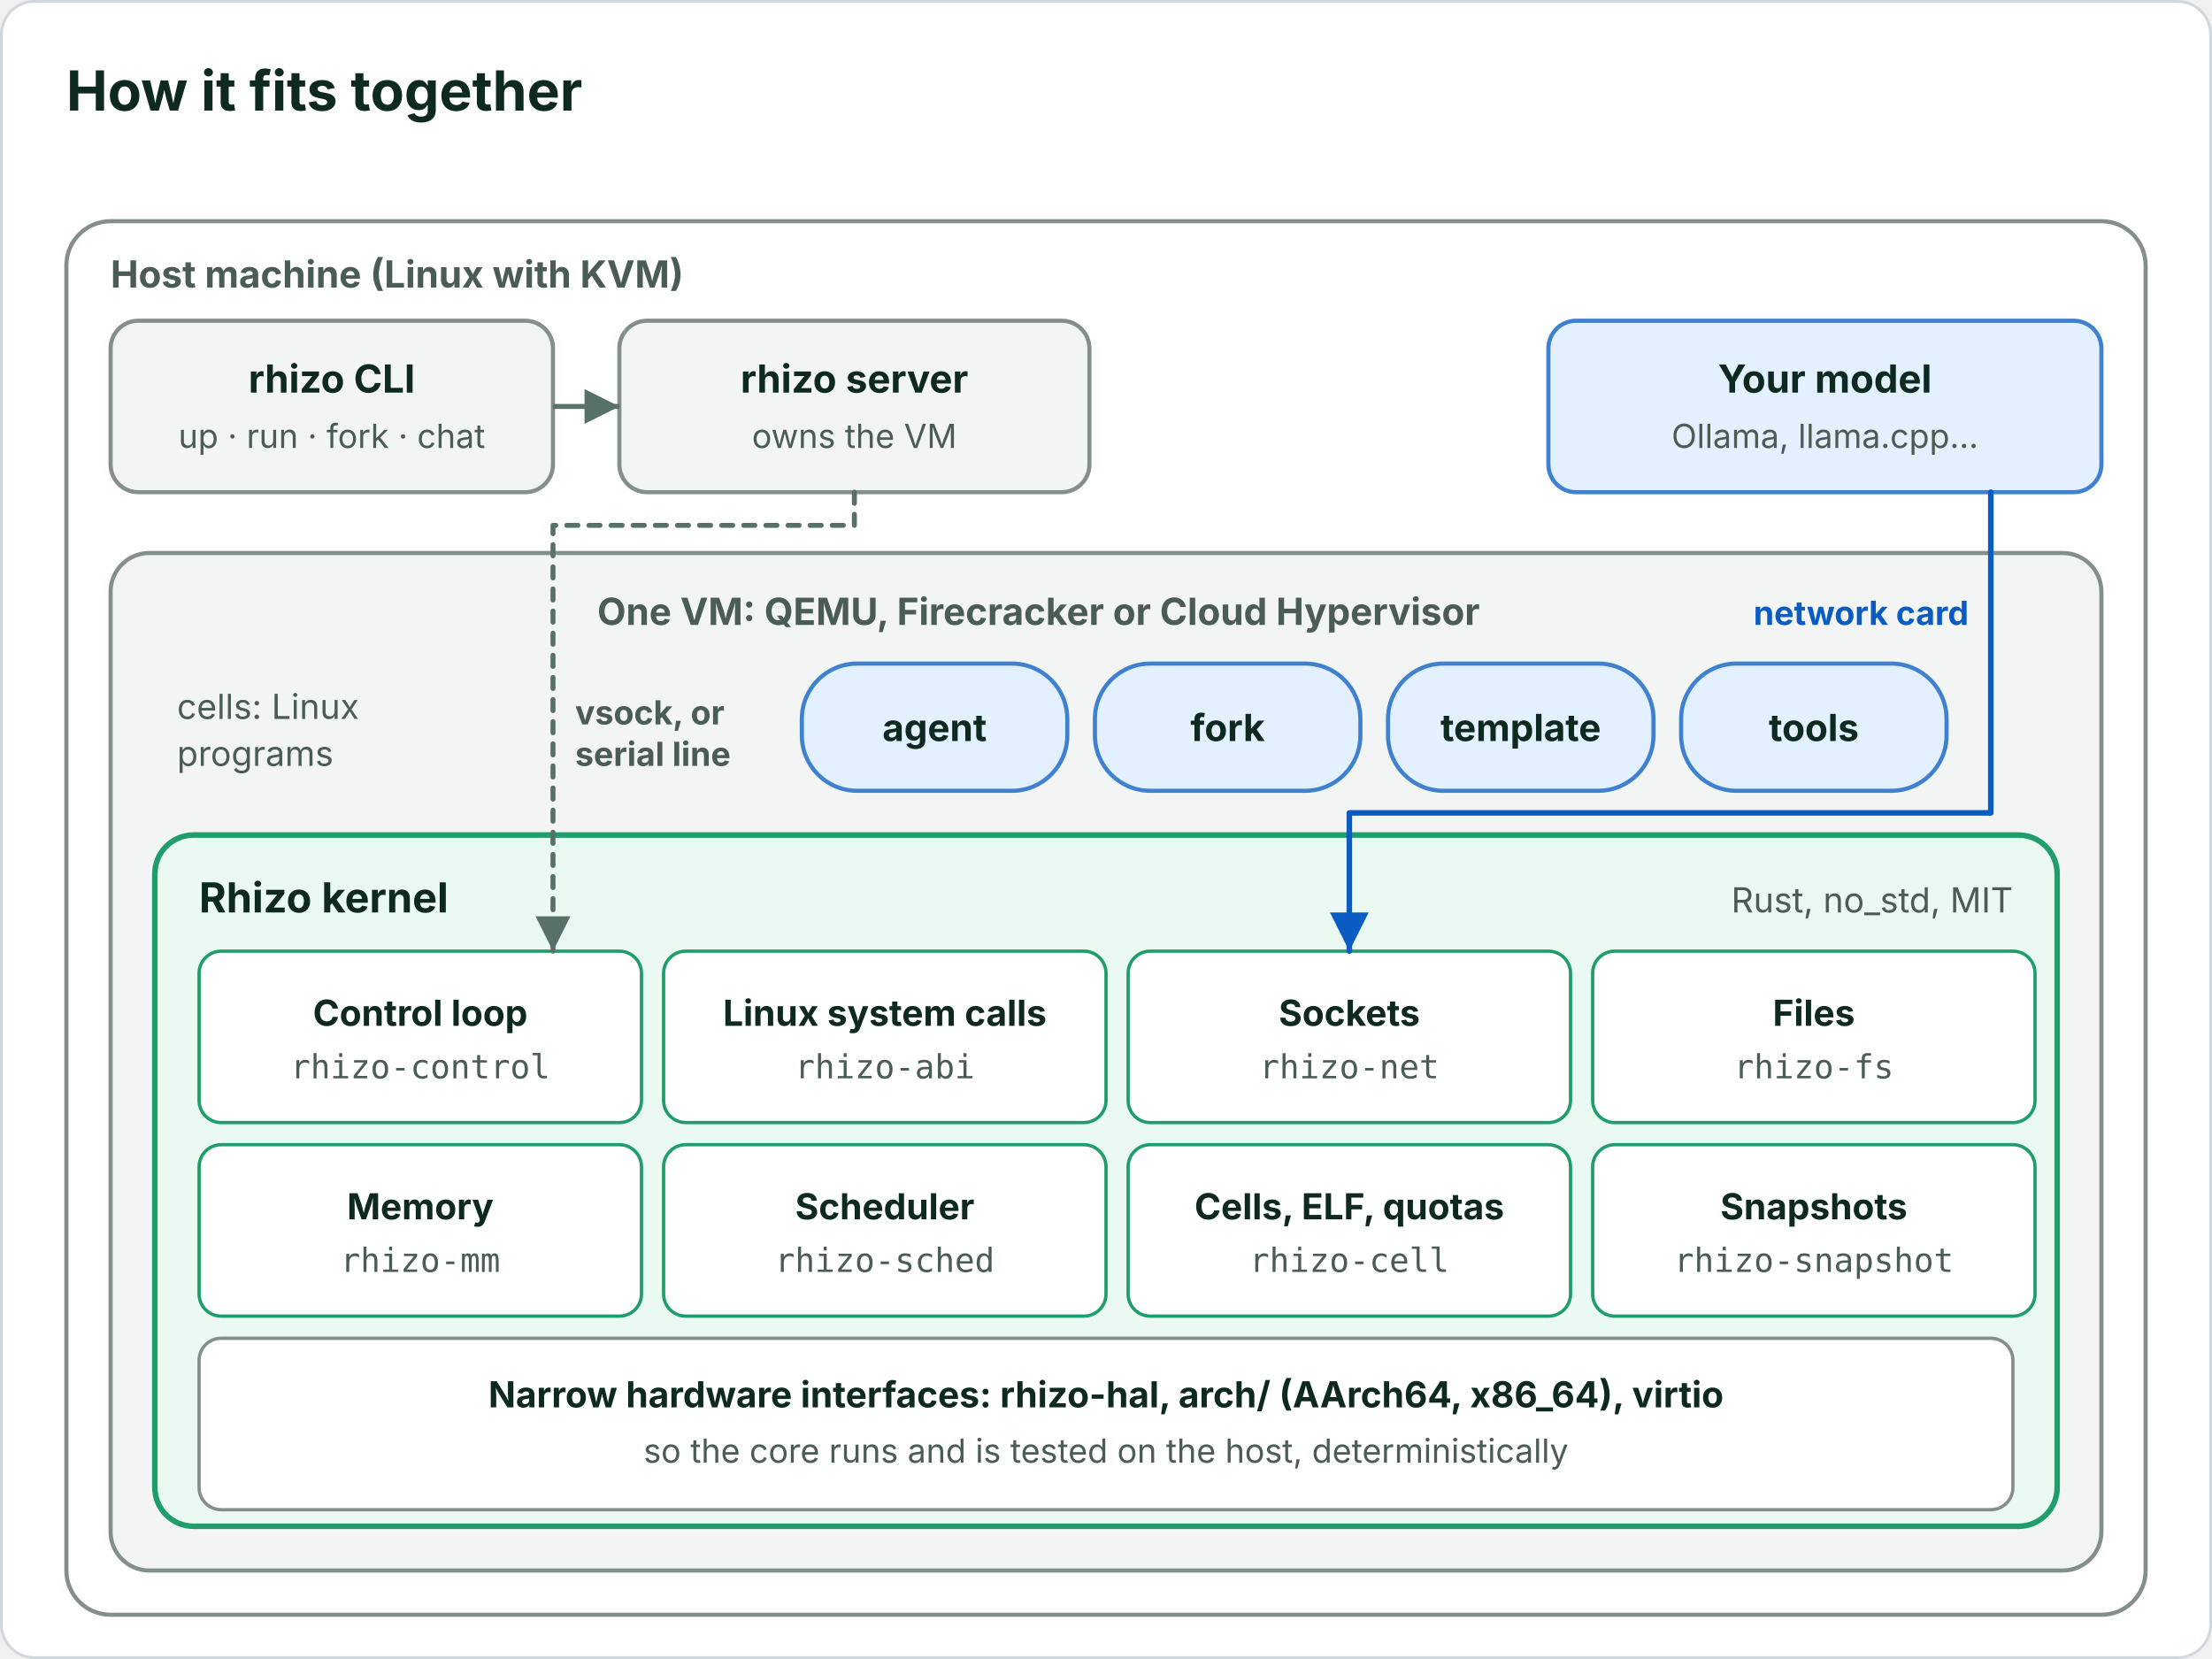
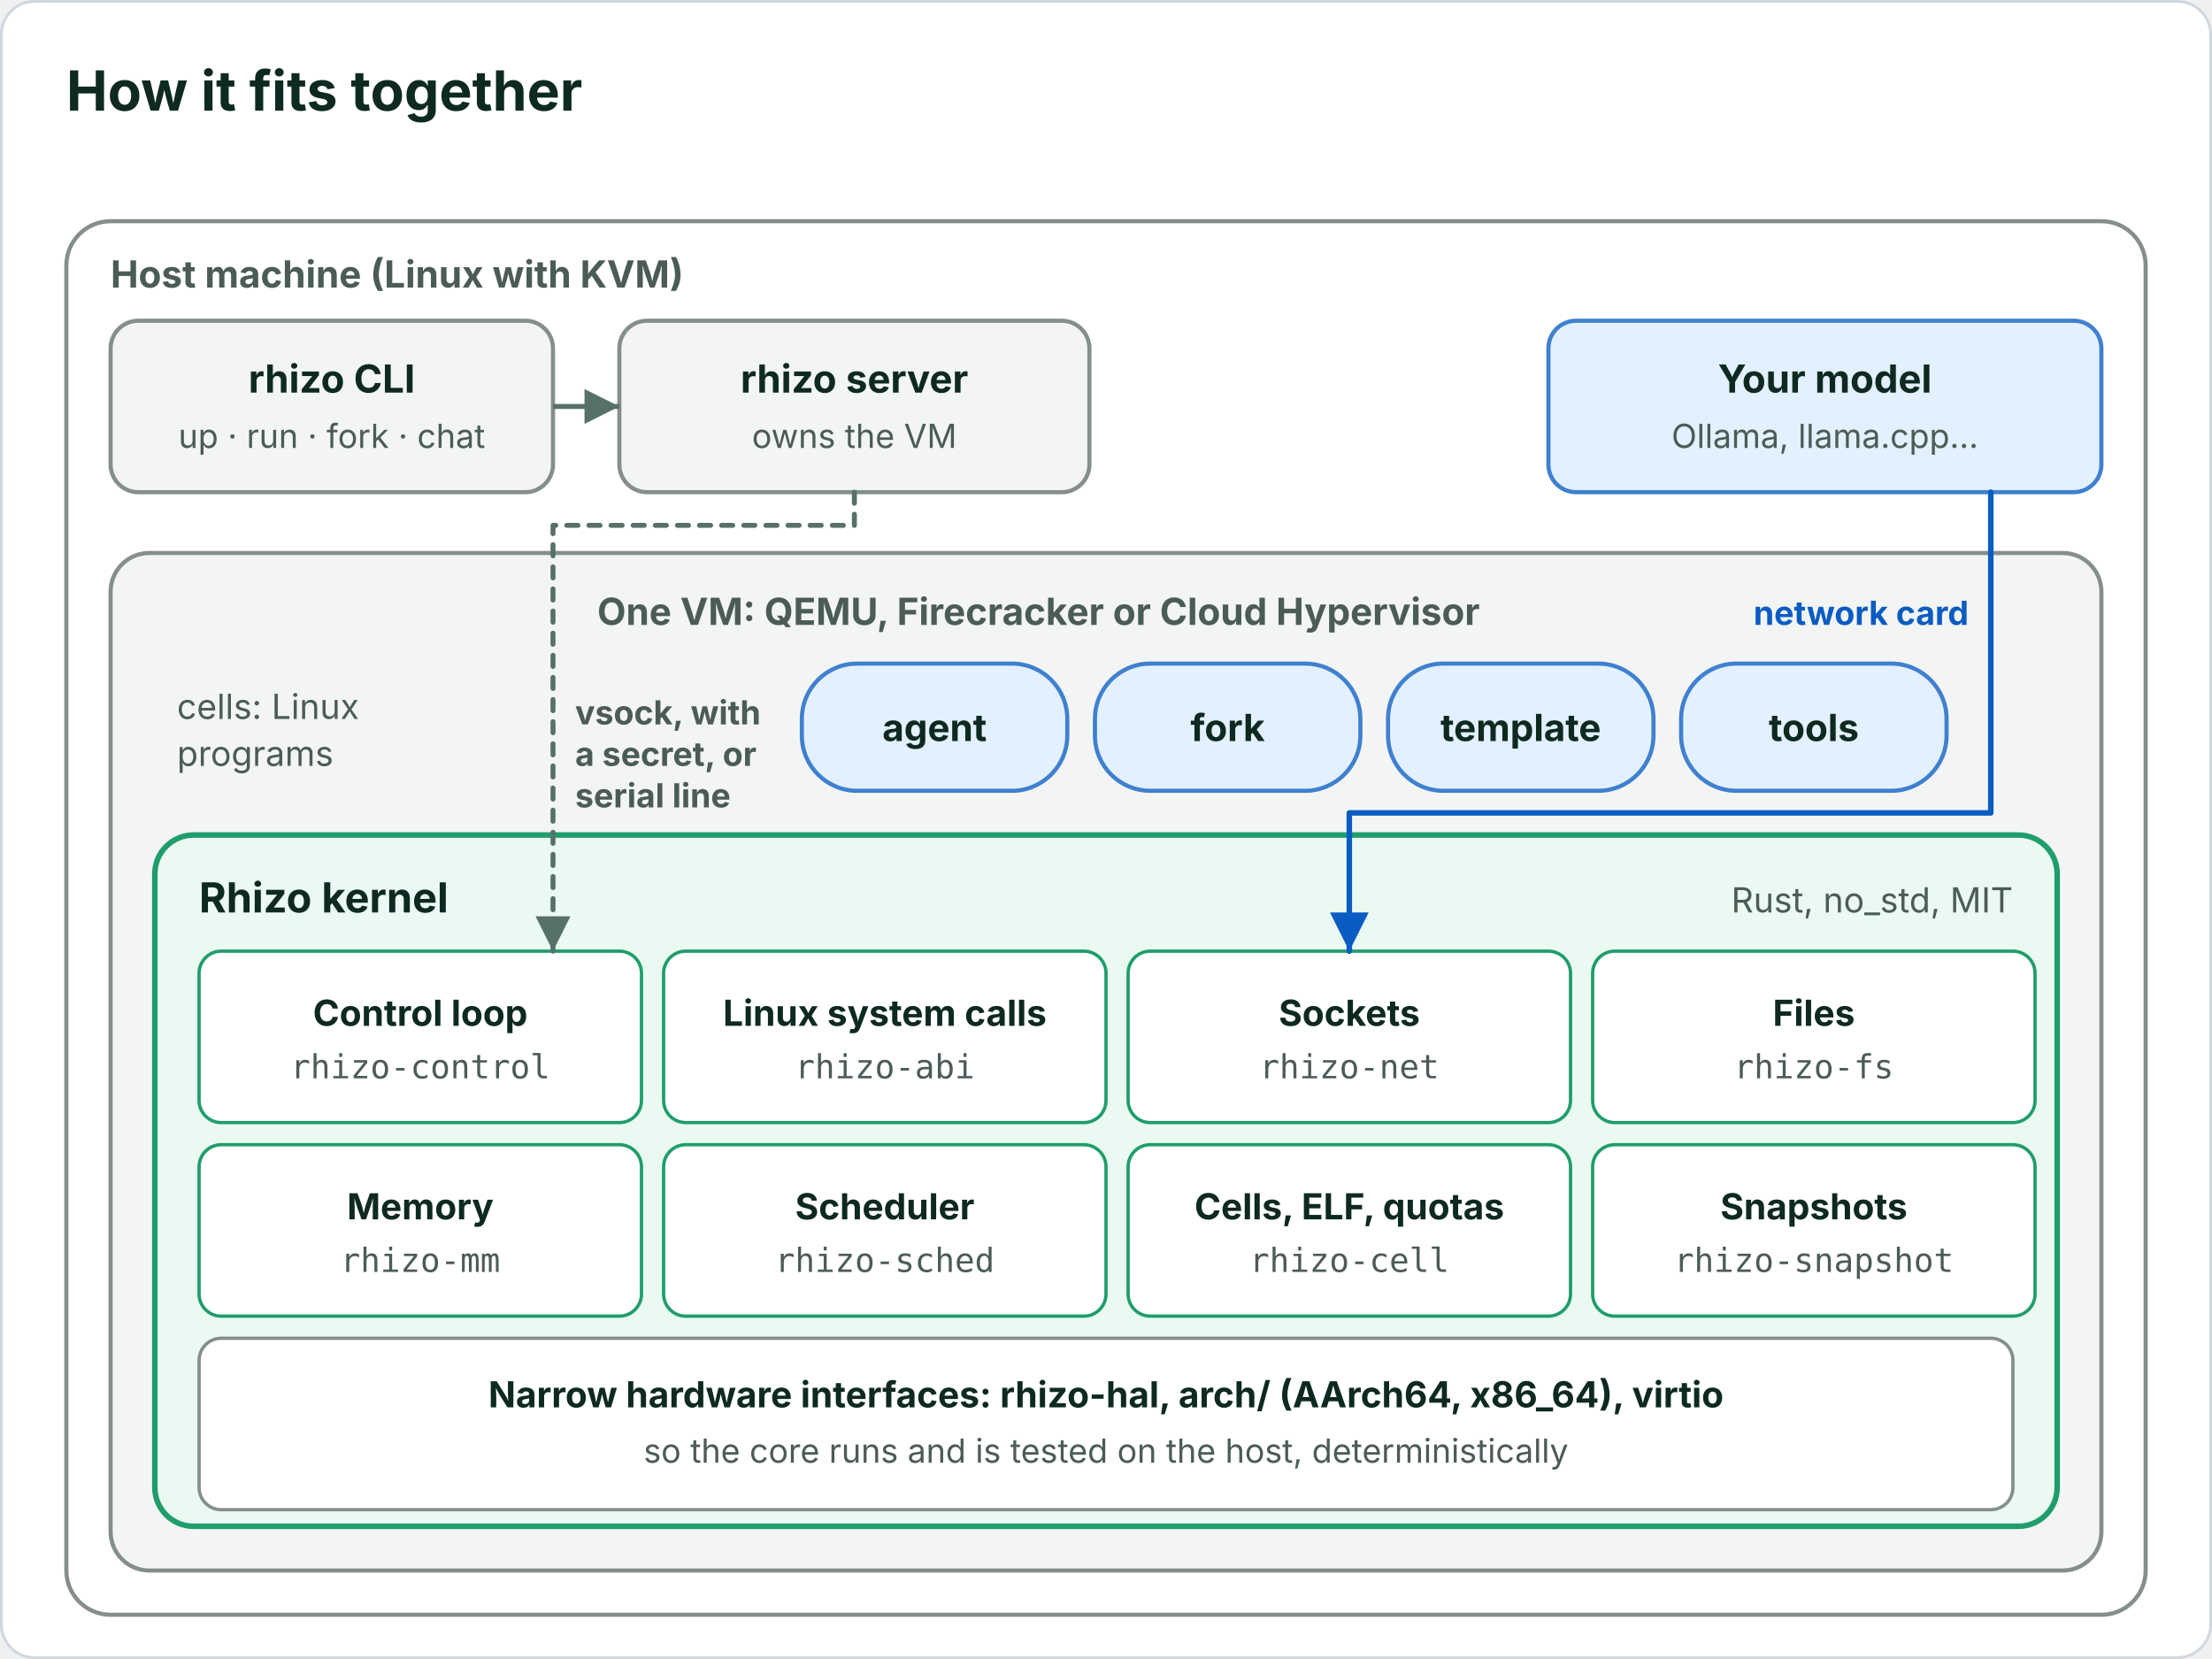
<svg xmlns="http://www.w3.org/2000/svg" viewBox="0 0 800 600" width="800" height="600" role="img" font-family="Inter, -apple-system, Segoe UI, Helvetica, Arial, sans-serif">
  <defs>
    <marker id="a" viewBox="0 0 10 10" refX="10" refY="5" markerWidth="7" markerHeight="7" orient="auto">
      <path d="M0 0L10 5L0 10z" fill="#57706a" />
    </marker>
    <marker id="g" viewBox="0 0 10 10" refX="10" refY="5" markerWidth="7" markerHeight="7" orient="auto">
      <path d="M0 0L10 5L0 10z" fill="#1f9d6b" />
    </marker>
    <marker id="b" viewBox="0 0 10 10" refX="10" refY="5" markerWidth="7" markerHeight="7" orient="auto">
      <path d="M0 0L10 5L0 10z" fill="#0a5cc2" />
    </marker>
    <marker id="o" viewBox="0 0 10 10" refX="10" refY="5" markerWidth="7" markerHeight="7" orient="auto">
      <path d="M0 0L10 5L0 10z" fill="#8a6100" />
    </marker>
    <marker id="r" viewBox="0 0 10 10" refX="10" refY="5" markerWidth="7" markerHeight="7" orient="auto">
      <path d="M0 0L10 5L0 10z" fill="#b42318" />
    </marker>
    <marker id="c" viewBox="0 0 10 10" refX="10" refY="5" markerWidth="7" markerHeight="7" orient="auto">
      <path d="M0 0L10 5L0 10z" fill="#146c4a" />
    </marker>
  </defs>
  <rect class="bg" x="0.5" y="0.5" width="799" height="599" rx="12" fill="#ffffff" stroke="#d0d7de" />
  <text x="24" y="40" font-size="20" fill="#0e2a20" font-weight="700">How it fits together</text>
  <rect x="24" y="80" width="752" height="504" rx="16" fill="#ffffff" stroke="#858f8a" stroke-width="1.5" />
  <text x="40" y="104" font-size="13.5" fill="#4b5c55" font-weight="700">Host machine (Linux with KVM)</text>
  <rect x="40" y="116" width="160" height="62" rx="10" fill="#f3f5f4" stroke="#858f8a" stroke-width="1.5" />
  <text x="120.0" y="142" font-size="14" fill="#0e2a20" font-weight="700" text-anchor="middle">rhizo CLI</text>
  <text x="120.0" y="162" font-size="12" fill="#4b5c55" text-anchor="middle">up · run · fork · chat</text>
  <rect x="224" y="116" width="170" height="62" rx="10" fill="#f3f5f4" stroke="#858f8a" stroke-width="1.5" />
  <text x="309.0" y="142" font-size="14" fill="#0e2a20" font-weight="700" text-anchor="middle">rhizo server</text>
  <text x="309.0" y="162" font-size="12" fill="#4b5c55" text-anchor="middle">owns the VM</text>
  <rect x="560" y="116" width="200" height="62" rx="10" fill="#e3f0ff" stroke="#3f80cf" stroke-width="1.5" />
  <text x="660.0" y="142" font-size="14" fill="#0e2a20" font-weight="700" text-anchor="middle">Your model</text>
  <text x="660.0" y="162" font-size="12" fill="#4b5c55" text-anchor="middle">Ollama, llama.cpp…</text>
  <line x1="200" y1="147" x2="224" y2="147" stroke="#57706a" stroke-width="1.8" marker-end="url(#a)" />
  <rect x="40" y="200" width="720" height="368" rx="14" fill="#f3f5f4" stroke="#858f8a" stroke-width="1.5" />
  <text x="216" y="226" font-size="13.5" fill="#4b5c55" font-weight="700">One VM: QEMU, Firecracker or Cloud Hypervisor</text>
  <text x="64" y="260" font-size="12.5" fill="#4b5c55">cells: Linux</text>
  <text x="64" y="277" font-size="12.5" fill="#4b5c55">programs</text>
  <rect x="290" y="240" width="96" height="46" rx="20" fill="#e3f0ff" stroke="#3f80cf" stroke-width="1.5" />
  <text x="338" y="268" font-size="13.5" fill="#0e2a20" font-weight="700" text-anchor="middle">agent</text>
  <rect x="396" y="240" width="96" height="46" rx="20" fill="#e3f0ff" stroke="#3f80cf" stroke-width="1.5" />
  <text x="444" y="268" font-size="13.5" fill="#0e2a20" font-weight="700" text-anchor="middle">fork</text>
  <rect x="502" y="240" width="96" height="46" rx="20" fill="#e3f0ff" stroke="#3f80cf" stroke-width="1.5" />
  <text x="550" y="268" font-size="13.5" fill="#0e2a20" font-weight="700" text-anchor="middle">template</text>
  <rect x="608" y="240" width="96" height="46" rx="20" fill="#e3f0ff" stroke="#3f80cf" stroke-width="1.5" />
  <text x="656" y="268" font-size="13.5" fill="#0e2a20" font-weight="700" text-anchor="middle">tools</text>
  <rect x="56" y="302" width="688" height="250" rx="14" fill="#eafaf2" stroke="#1f9d6b" stroke-width="2" />
  <text x="72" y="330" font-size="15" fill="#0e2a20" font-weight="700">Rhizo kernel</text>
  <text x="728" y="330" font-size="12.5" fill="#4b5c55" text-anchor="end">Rust, no_std, MIT</text>
  <rect x="72" y="344" width="160" height="62" rx="8" fill="#ffffff" stroke="#1f9d6b" stroke-width="1.2" />
  <text x="152.0" y="371" font-size="13" fill="#0e2a20" font-weight="700" text-anchor="middle">Control loop</text>
  <text x="152.0" y="390" font-size="12" fill="#4b5c55" text-anchor="middle" font-family="ui-monospace, SFMono-Regular, Menlo, Consolas, monospace">rhizo-control</text>
  <rect x="240" y="344" width="160" height="62" rx="8" fill="#ffffff" stroke="#1f9d6b" stroke-width="1.2" />
  <text x="320.0" y="371" font-size="13" fill="#0e2a20" font-weight="700" text-anchor="middle">Linux system calls</text>
  <text x="320.0" y="390" font-size="12" fill="#4b5c55" text-anchor="middle" font-family="ui-monospace, SFMono-Regular, Menlo, Consolas, monospace">rhizo-abi</text>
  <rect x="408" y="344" width="160" height="62" rx="8" fill="#ffffff" stroke="#1f9d6b" stroke-width="1.2" />
  <text x="488.0" y="371" font-size="13" fill="#0e2a20" font-weight="700" text-anchor="middle">Sockets</text>
  <text x="488.0" y="390" font-size="12" fill="#4b5c55" text-anchor="middle" font-family="ui-monospace, SFMono-Regular, Menlo, Consolas, monospace">rhizo-net</text>
  <rect x="576" y="344" width="160" height="62" rx="8" fill="#ffffff" stroke="#1f9d6b" stroke-width="1.2" />
  <text x="656.0" y="371" font-size="13" fill="#0e2a20" font-weight="700" text-anchor="middle">Files</text>
  <text x="656.0" y="390" font-size="12" fill="#4b5c55" text-anchor="middle" font-family="ui-monospace, SFMono-Regular, Menlo, Consolas, monospace">rhizo-fs</text>
  <rect x="72" y="414" width="160" height="62" rx="8" fill="#ffffff" stroke="#1f9d6b" stroke-width="1.2" />
  <text x="152.0" y="441" font-size="13" fill="#0e2a20" font-weight="700" text-anchor="middle">Memory</text>
  <text x="152.0" y="460" font-size="12" fill="#4b5c55" text-anchor="middle" font-family="ui-monospace, SFMono-Regular, Menlo, Consolas, monospace">rhizo-mm</text>
  <rect x="240" y="414" width="160" height="62" rx="8" fill="#ffffff" stroke="#1f9d6b" stroke-width="1.2" />
  <text x="320.0" y="441" font-size="13" fill="#0e2a20" font-weight="700" text-anchor="middle">Scheduler</text>
  <text x="320.0" y="460" font-size="12" fill="#4b5c55" text-anchor="middle" font-family="ui-monospace, SFMono-Regular, Menlo, Consolas, monospace">rhizo-sched</text>
  <rect x="408" y="414" width="160" height="62" rx="8" fill="#ffffff" stroke="#1f9d6b" stroke-width="1.2" />
  <text x="488.0" y="441" font-size="13" fill="#0e2a20" font-weight="700" text-anchor="middle">Cells, ELF, quotas</text>
  <text x="488.0" y="460" font-size="12" fill="#4b5c55" text-anchor="middle" font-family="ui-monospace, SFMono-Regular, Menlo, Consolas, monospace">rhizo-cell</text>
  <rect x="576" y="414" width="160" height="62" rx="8" fill="#ffffff" stroke="#1f9d6b" stroke-width="1.2" />
  <text x="656.0" y="441" font-size="13" fill="#0e2a20" font-weight="700" text-anchor="middle">Snapshots</text>
  <text x="656.0" y="460" font-size="12" fill="#4b5c55" text-anchor="middle" font-family="ui-monospace, SFMono-Regular, Menlo, Consolas, monospace">rhizo-snapshot</text>
  <rect x="72" y="484" width="656" height="62" rx="8" fill="#ffffff" stroke="#858f8a" stroke-width="1.2" />
  <text x="400" y="509" font-size="13" fill="#0e2a20" font-weight="700" text-anchor="middle">Narrow hardware interfaces: rhizo-hal, arch/ (AArch64, x86_64), virtio</text>
  <text x="400" y="529" font-size="12" fill="#4b5c55" text-anchor="middle">so the core runs and is tested on the host, deterministically</text>
  <path d="M309 178 V 190 H 200 V 344" fill="none" stroke="#57706a" stroke-width="1.8" stroke-linecap="round" stroke-linejoin="round" marker-end="url(#a)" stroke-dasharray="4 4" />
-   <text x="208" y="262" font-size="12" fill="#4b5c55" font-weight="700">vsock, or</text>
-   <text x="208" y="277" font-size="12" fill="#4b5c55" font-weight="700">serial line</text>
+   <text x="208" y="262" font-size="12" fill="#4b5c55" font-weight="700">vsock, with</text>
+   <text x="208" y="277" font-size="12" fill="#4b5c55" font-weight="700">a secret, or</text>
+   <text x="208" y="292" font-size="12" fill="#4b5c55" font-weight="700">serial line</text>
  <path d="M720 178 V 294 H 488.0 V 344" fill="none" stroke="#0a5cc2" stroke-width="2" stroke-linecap="round" stroke-linejoin="round" marker-end="url(#b)" />
  <text x="712" y="226" font-size="12" fill="#0a5cc2" font-weight="700" text-anchor="end">network card</text>
</svg>
